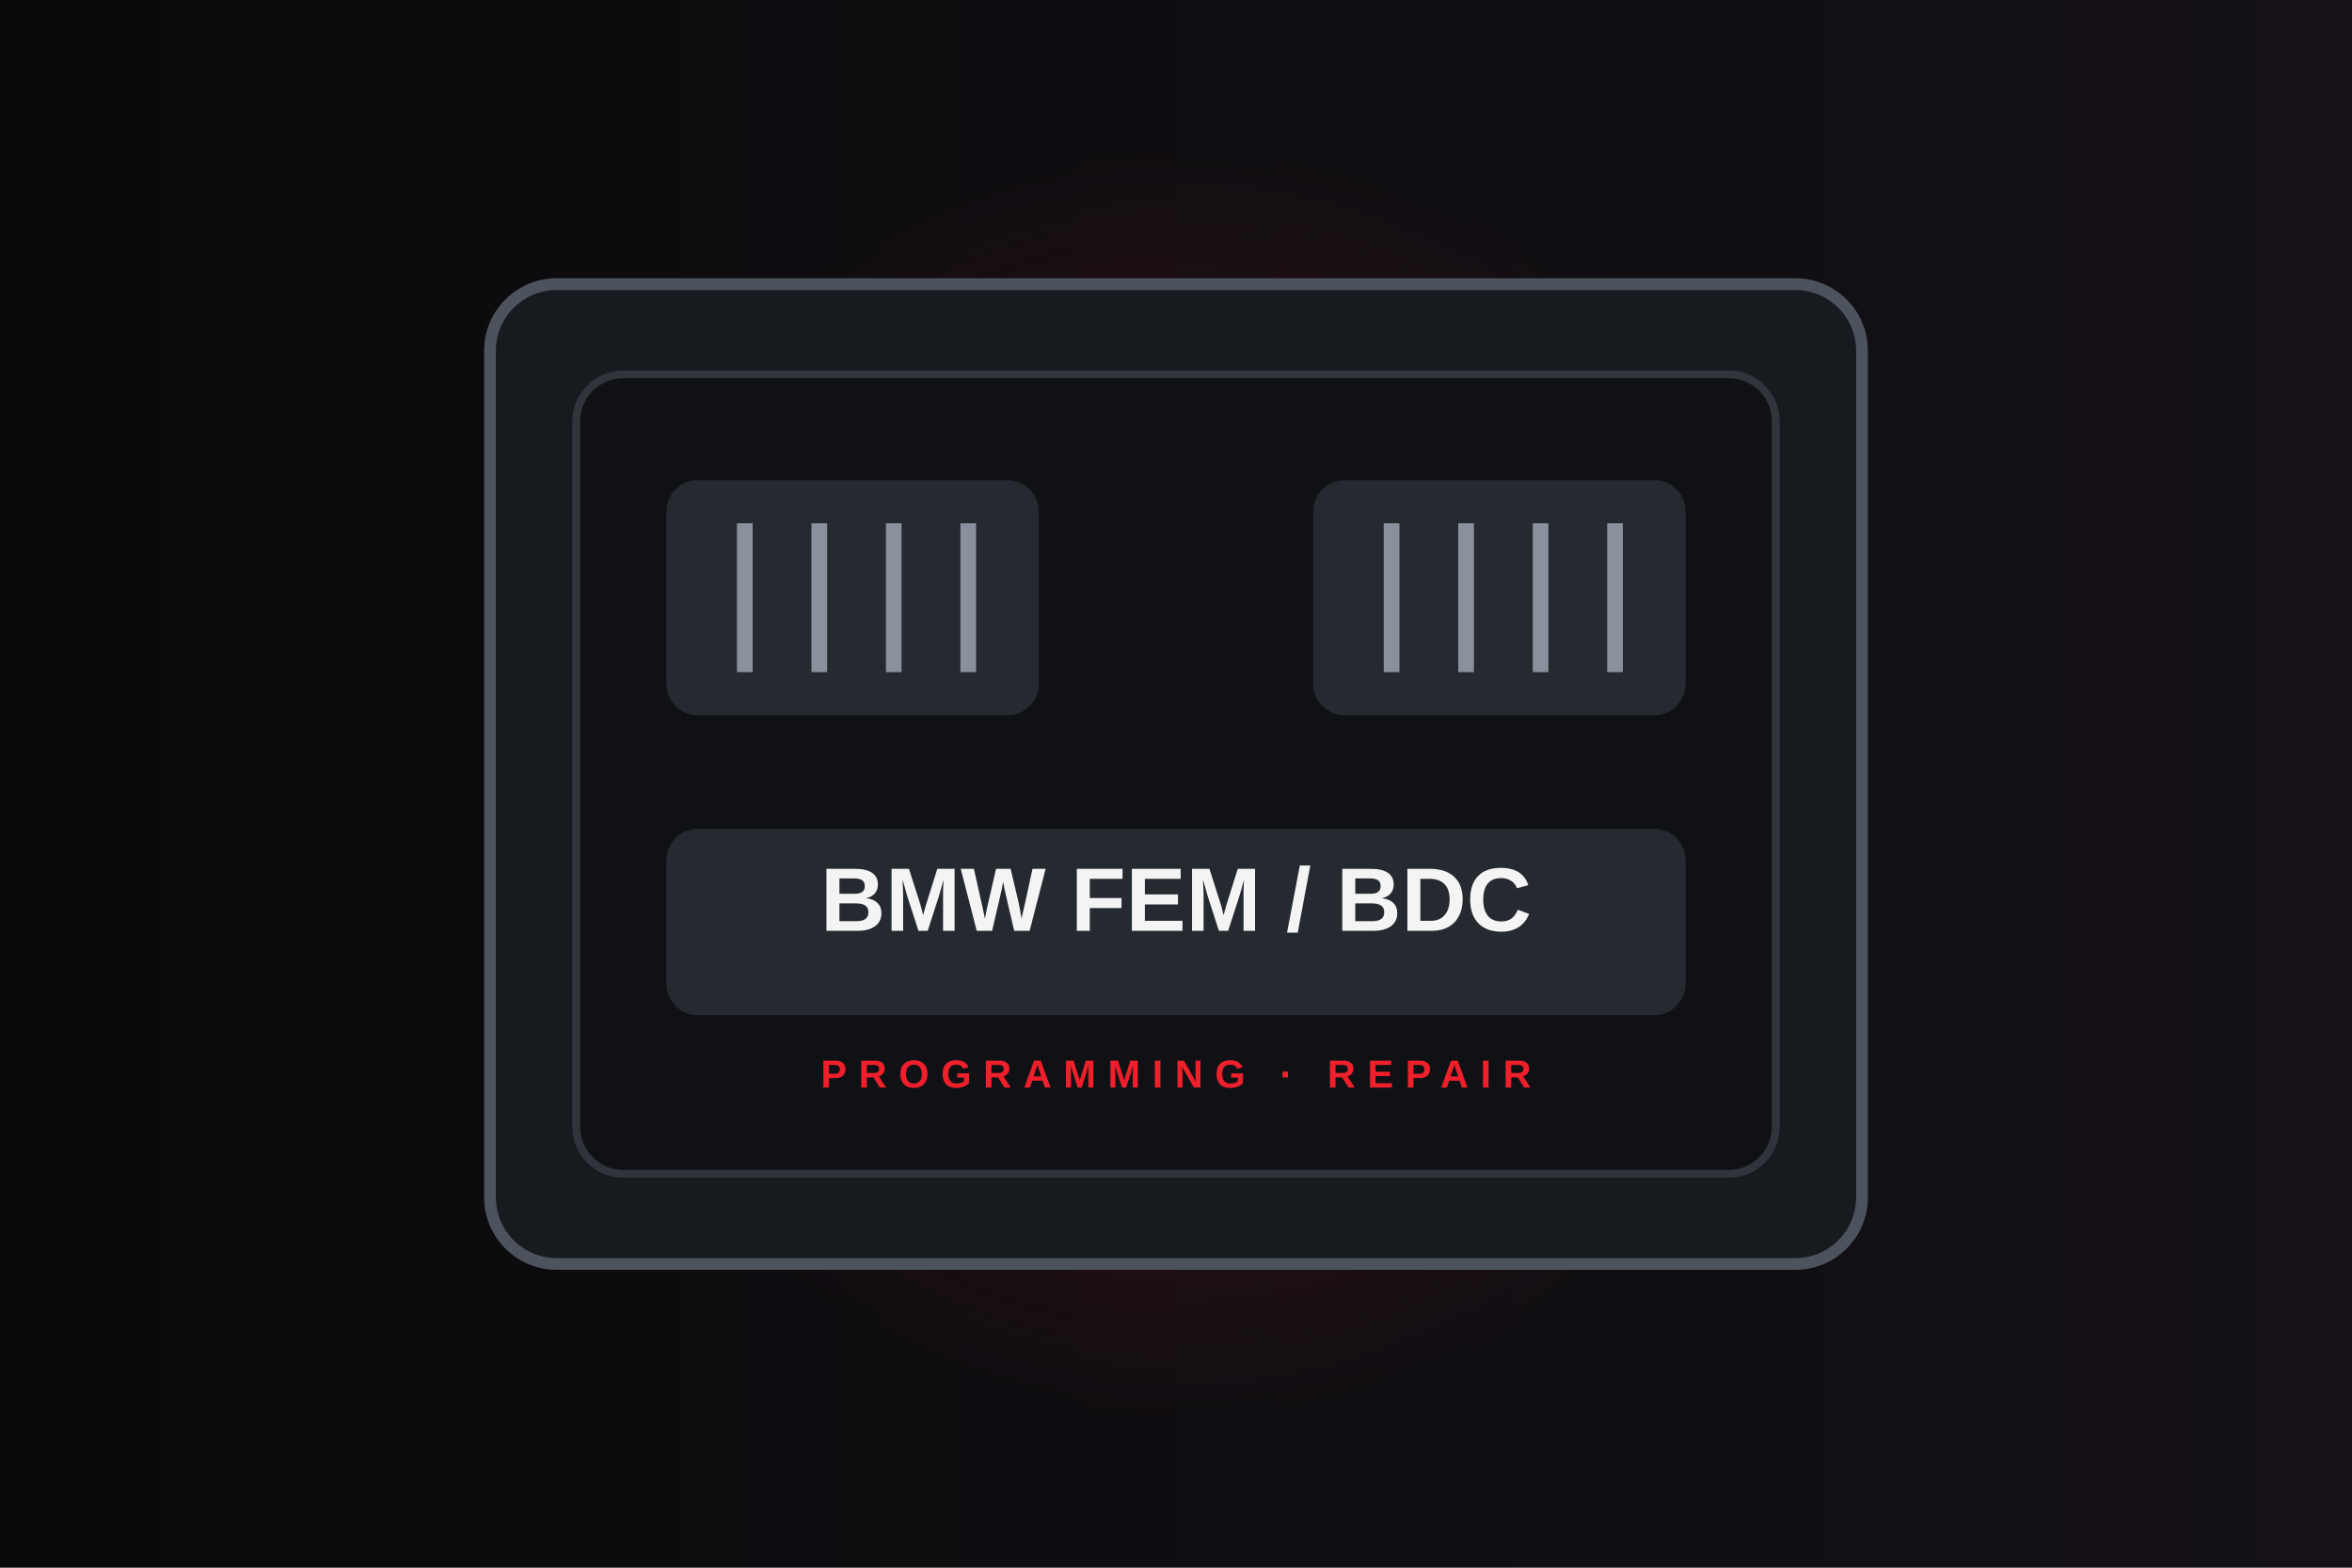
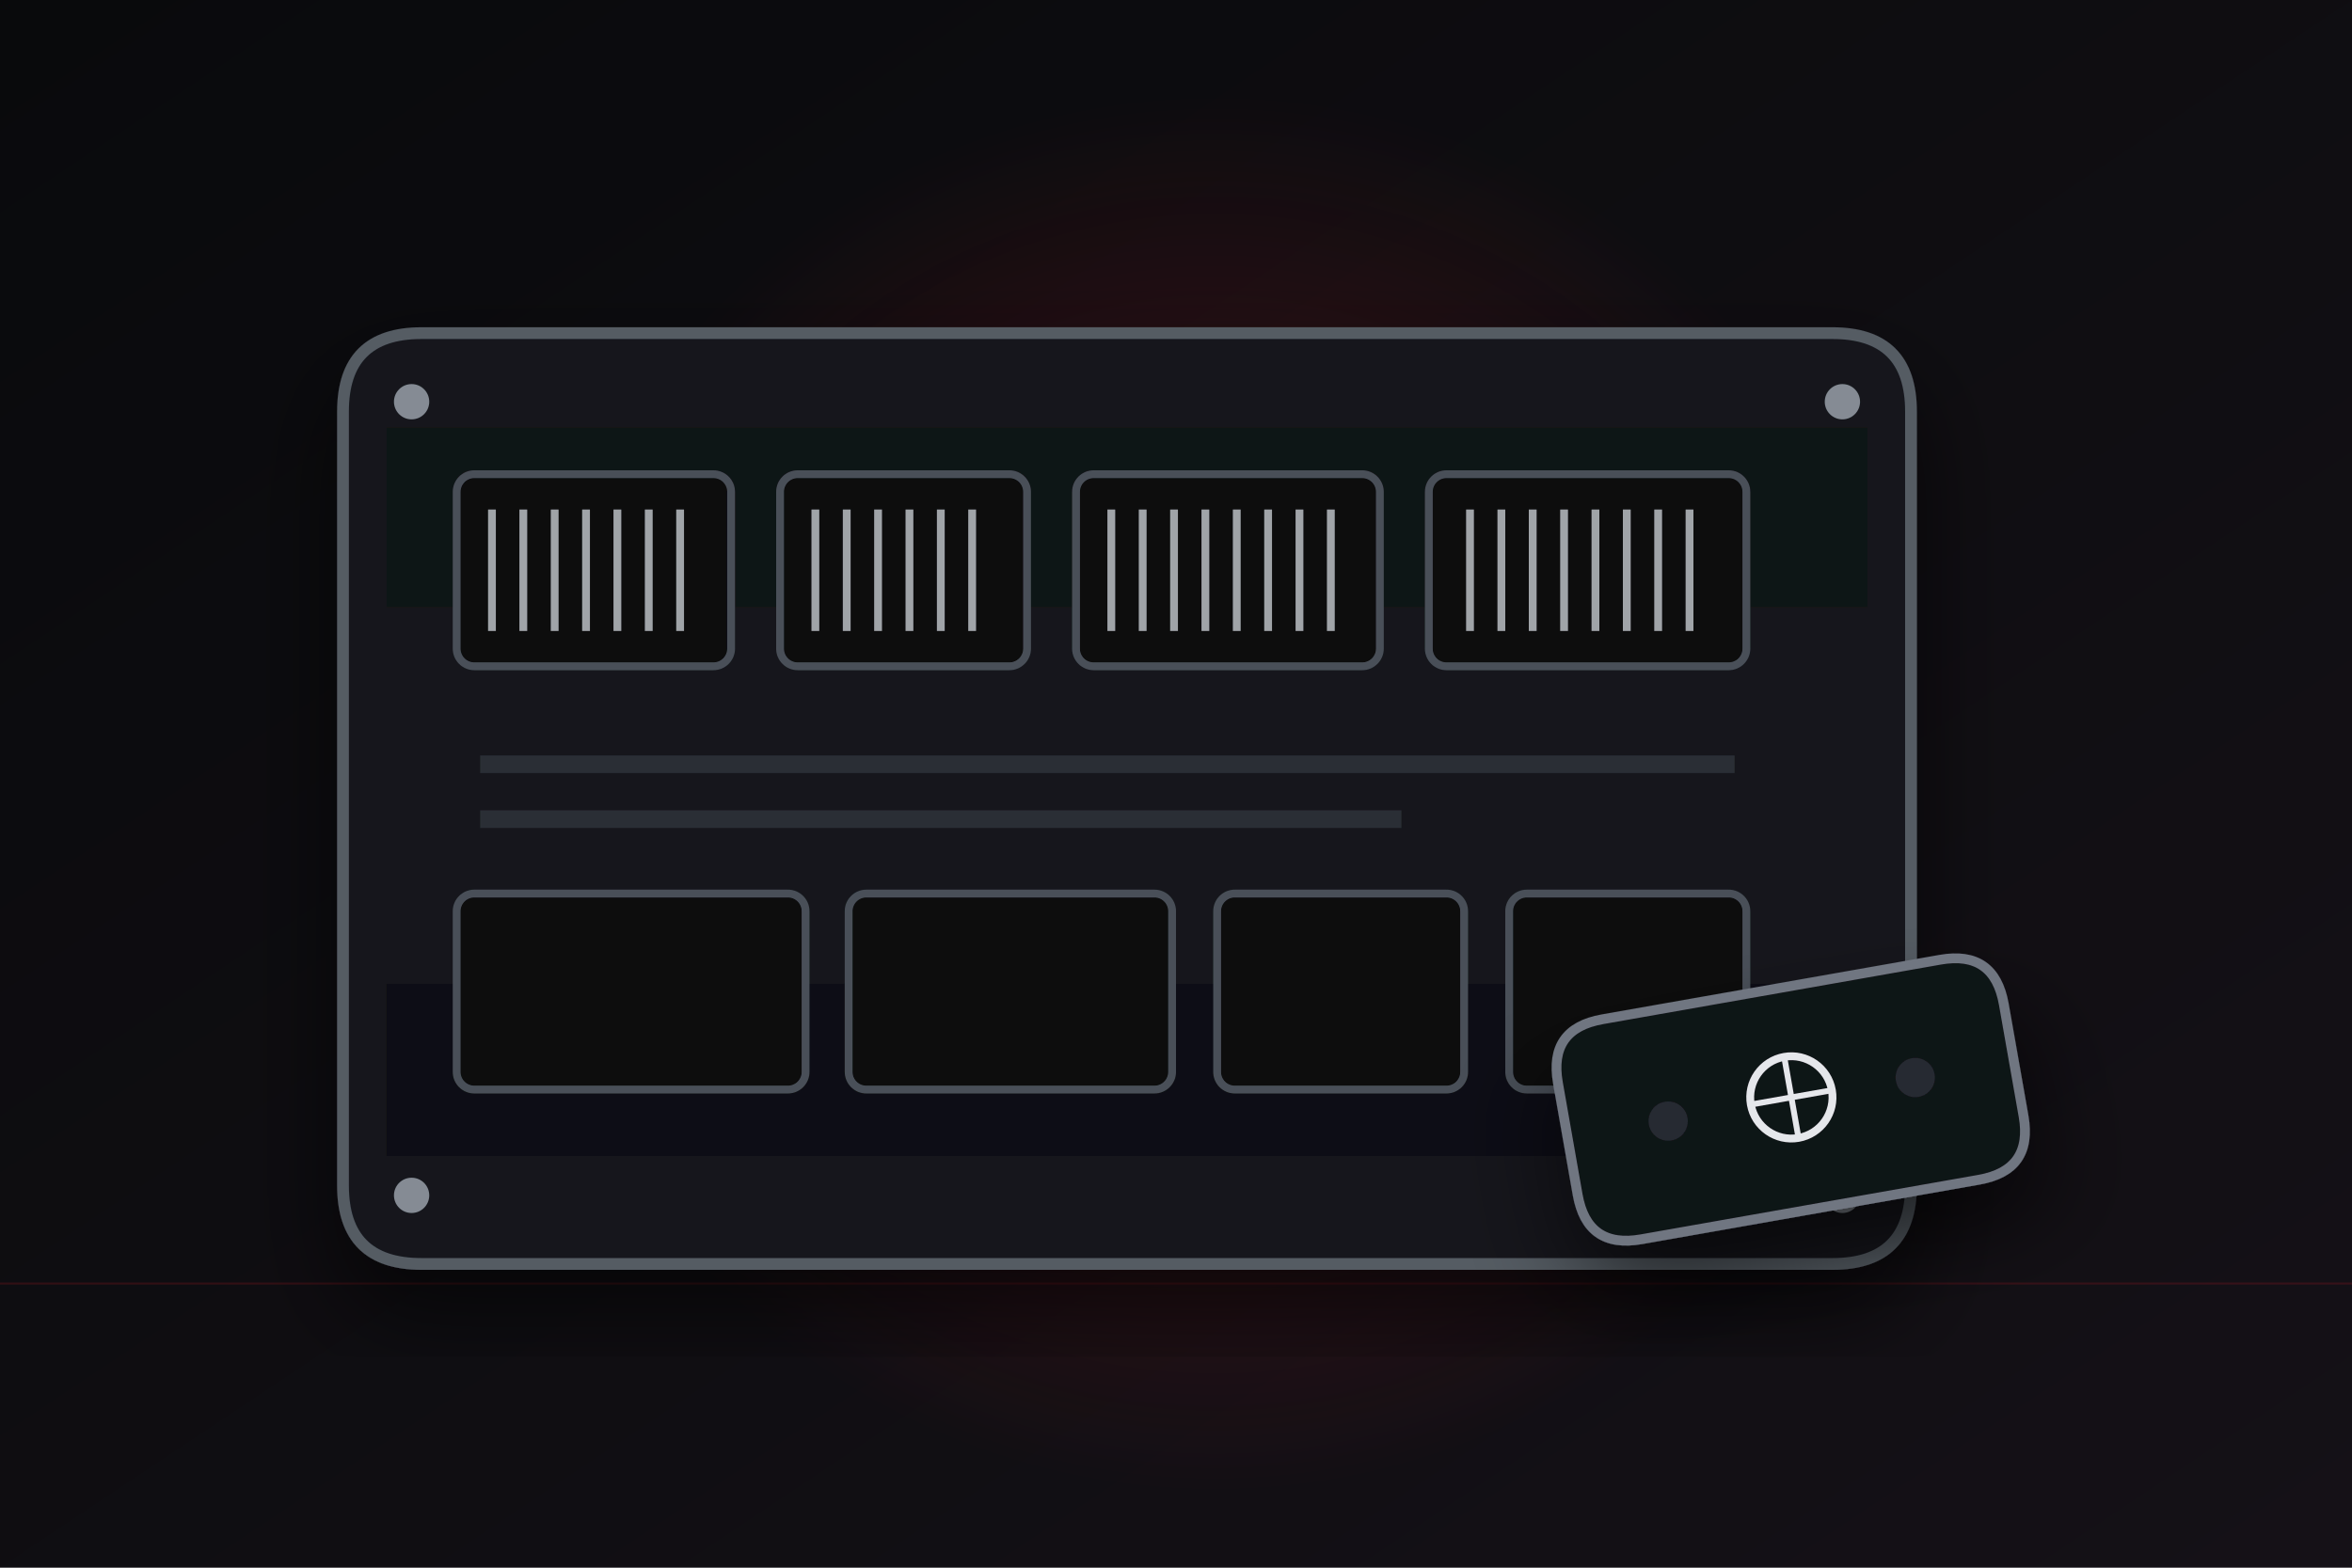
<svg xmlns="http://www.w3.org/2000/svg" viewBox="0 0 1200 800">
  <defs>
-     <linearGradient id="b">
+     <linearGradient id="bg" x2="1" y2="1">
      <stop stop-color="#090a0c" />
      <stop offset="1" stop-color="#151117" />
    </linearGradient>
-     <radialGradient id="g">
-       <stop stop-color="#ef1f2b" stop-opacity=".25" />
+     <radialGradient id="glow">
+       <stop stop-color="#ef1f2b" stop-opacity=".28" />
      <stop offset="1" stop-color="#ef1f2b" stop-opacity="0" />
    </radialGradient>
+     <filter id="s">
+       <feDropShadow dx="0" dy="24" stdDeviation="24" flood-color="#000" flood-opacity=".6" />
+     </filter>
  </defs>
-   <rect width="1200" height="800" fill="url(#b)" />
-   <circle cx="600" cy="400" r="330" fill="url(#g)" />
-   <g transform="translate(250 145)">
-     <rect width="700" height="500" rx="34" fill="#171a1f" stroke="#4d535d" stroke-width="6" />
-     <rect x="44" y="46" width="612" height="408" rx="24" fill="#0f1114" stroke="#30343b" stroke-width="4" />
-     <g fill="#252a31">
-       <rect x="90" y="100" width="190" height="120" rx="16" />
-       <rect x="420" y="100" width="190" height="120" rx="16" />
-       <rect x="90" y="278" width="520" height="95" rx="16" />
+   <rect width="1200" height="800" fill="url(#bg)" />
+   <circle cx="620" cy="405" r="360" fill="url(#glow)" />
+   <path d="M0 655H1200" stroke="#ef1f2b" stroke-opacity=".16" />
+   <g transform="translate(175 170)" filter="url(#s)">
+     <path d="M40 0h720q40 0 40 40v395q0 40-40 40H40q-40 0-40-40V40Q0 0 40 0z" fill="#16191e" stroke="#555b64" stroke-width="6" />
+     <path d="M22 48h756v92H22z" fill="#111318" />
+     <path d="M22 332h756v88H22z" fill="#0f1114" />
+     <g fill="#08090b" stroke="#4a5059" stroke-width="4">
+       <rect x="58" y="72" width="140" height="98" rx="9" />
+       <rect x="223" y="72" width="126" height="98" rx="9" />
+       <rect x="374" y="72" width="155" height="98" rx="9" />
+       <rect x="554" y="72" width="162" height="98" rx="9" />
+       <rect x="58" y="286" width="178" height="100" rx="9" />
+       <rect x="258" y="286" width="165" height="100" rx="9" />
+       <rect x="446" y="286" width="126" height="100" rx="9" />
+       <rect x="595" y="286" width="121" height="100" rx="9" />
    </g>
-     <g stroke="#8a919c" stroke-width="8">
-       <path d="M130 122v76M168 122v76M206 122v76M244 122v76" />
-       <path d="M460 122v76M498 122v76M536 122v76M574 122v76" />
+     <g stroke="#c6cad0" stroke-width="4" opacity=".8">
+       <path d="M76 90v62M92 90v62M108 90v62M124 90v62M140 90v62M156 90v62M172 90v62" />
+       <path d="M241 90v62M257 90v62M273 90v62M289 90v62M305 90v62M321 90v62" />
+       <path d="M392 90v62M408 90v62M424 90v62M440 90v62M456 90v62M472 90v62M488 90v62M504 90v62" />
+       <path d="M575 90v62M591 90v62M607 90v62M623 90v62M639 90v62M655 90v62M671 90v62M687 90v62" />
    </g>
-     <text x="350" y="330" fill="#f4f4f5" font-family="Arial" font-size="46" font-weight="800" text-anchor="middle">BMW FEM / BDC</text>
-     <text x="350" y="410" fill="#ef1f2b" font-family="Arial" font-size="20" font-weight="700" letter-spacing="6" text-anchor="middle">PROGRAMMING · REPAIR</text>
+     <path d="M70 220h640" stroke="#2a2e34" stroke-width="9" />
+     <path d="M70 248h470" stroke="#2a2e34" stroke-width="9" />
+     <g fill="#858b94">
+       <circle cx="35" cy="35" r="9" />
+       <circle cx="765" cy="35" r="9" />
+       <circle cx="35" cy="440" r="9" />
+       <circle cx="765" cy="440" r="9" />
+     </g>
+   </g>
+   <g transform="translate(790 525) rotate(-10)" filter="url(#s)">
+     <path d="M0 28Q0 0 28 0h175q28 0 28 28v58q0 28-28 28H28Q0 114 0 86z" fill="#111318" stroke="#707681" stroke-width="5" />
+     <circle cx="116" cy="56" r="21" fill="none" stroke="#e5e7eb" stroke-width="4" />
+     <path d="M116 35v42M95 56h42" stroke="#e5e7eb" stroke-width="3" />
+     <circle cx="52" cy="57" r="10" fill="#262b32" />
+     <circle cx="180" cy="57" r="10" fill="#262b32" />
  </g>
</svg>
